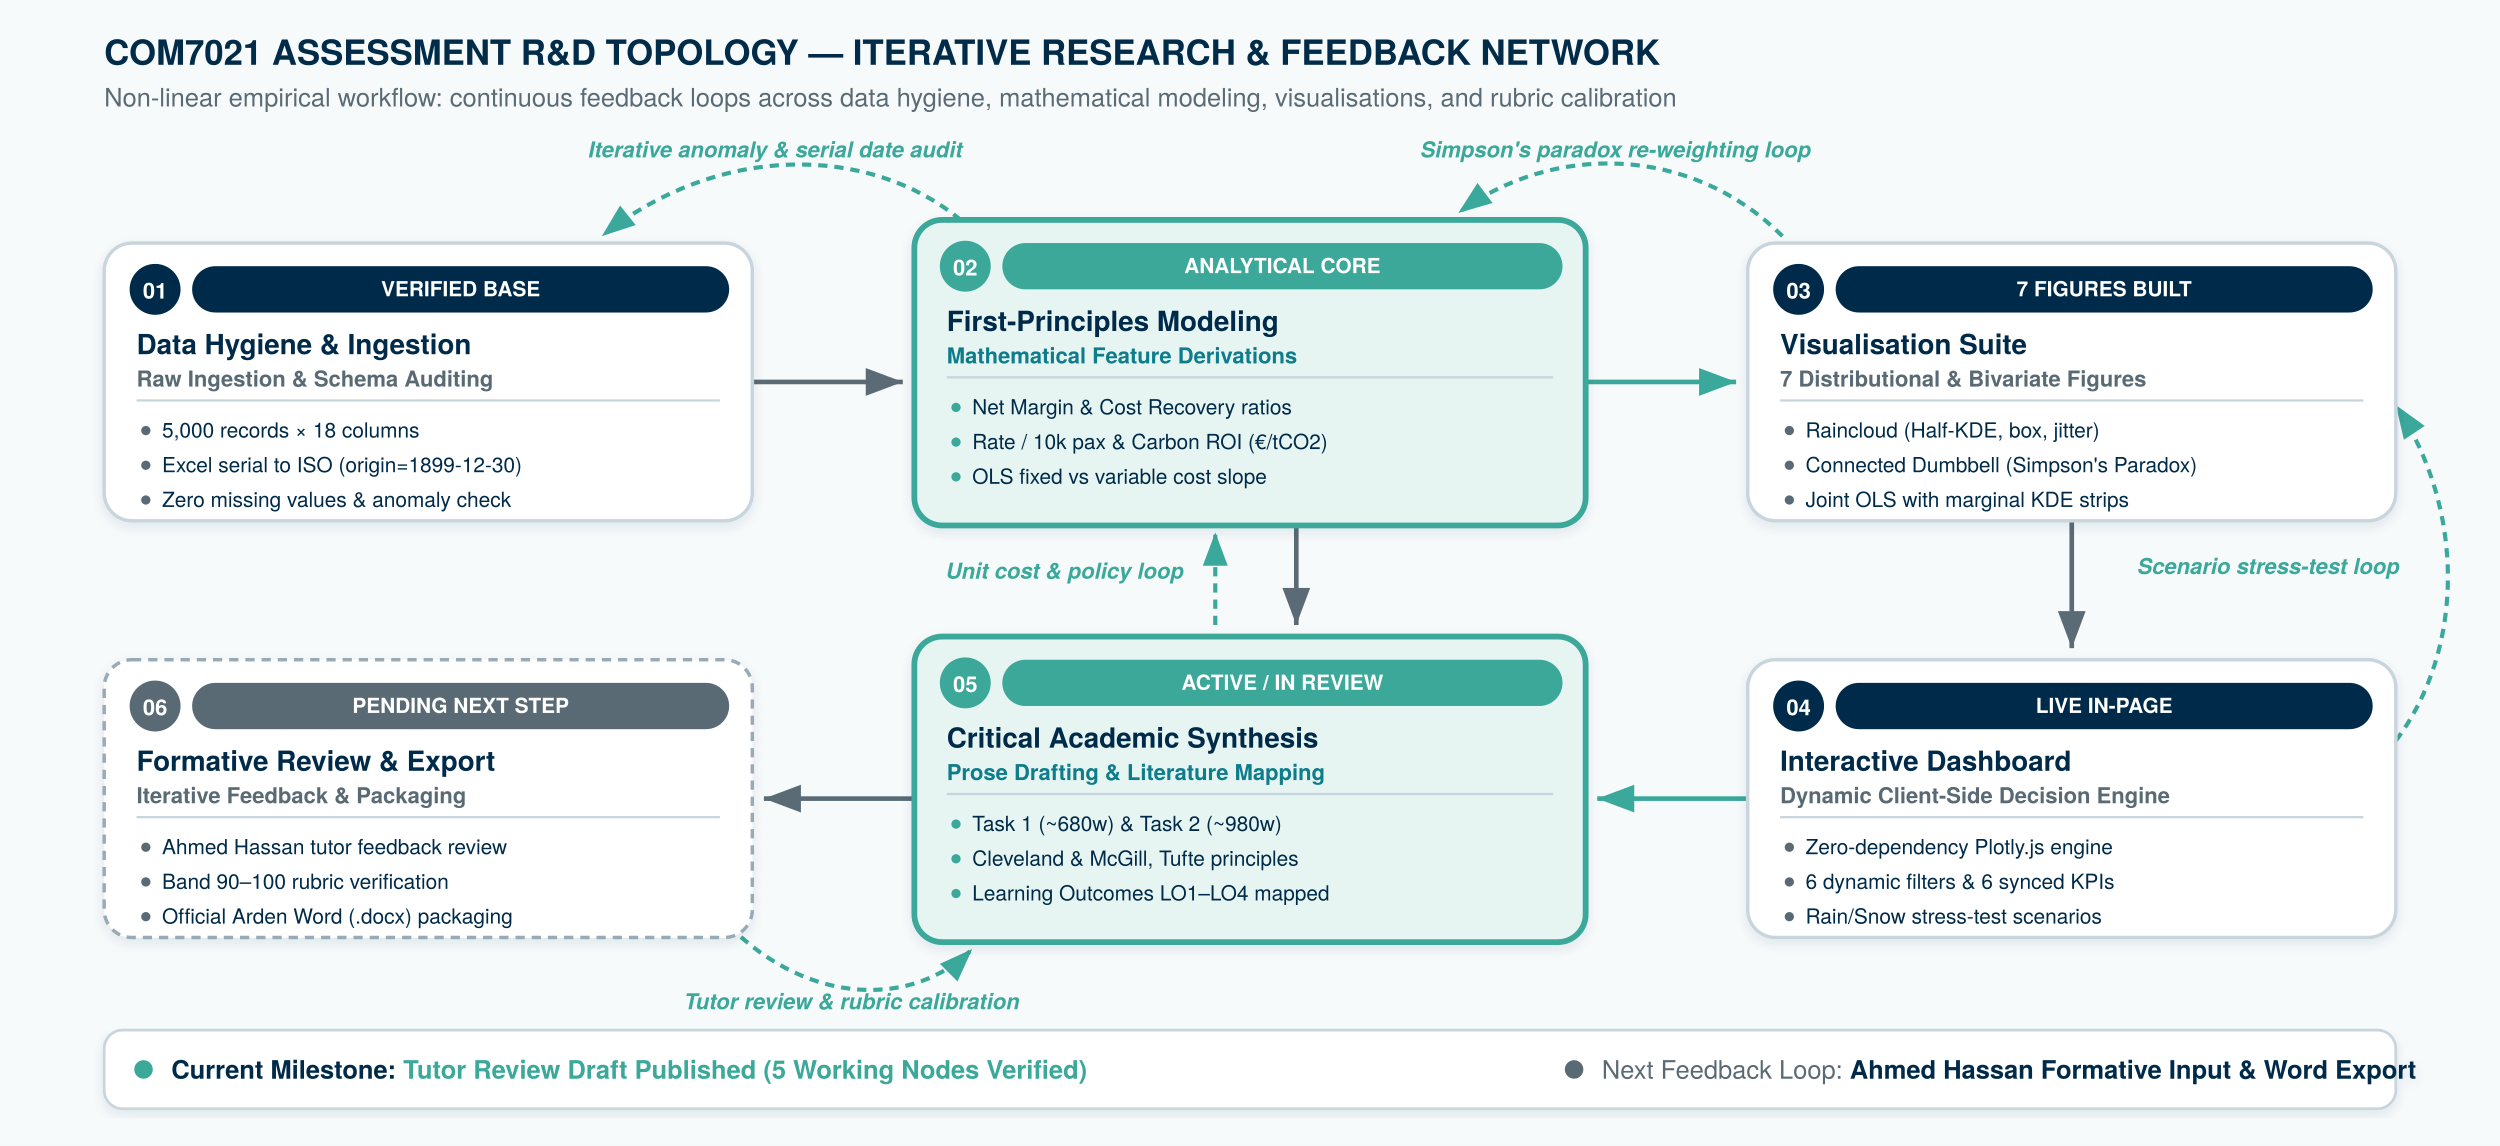
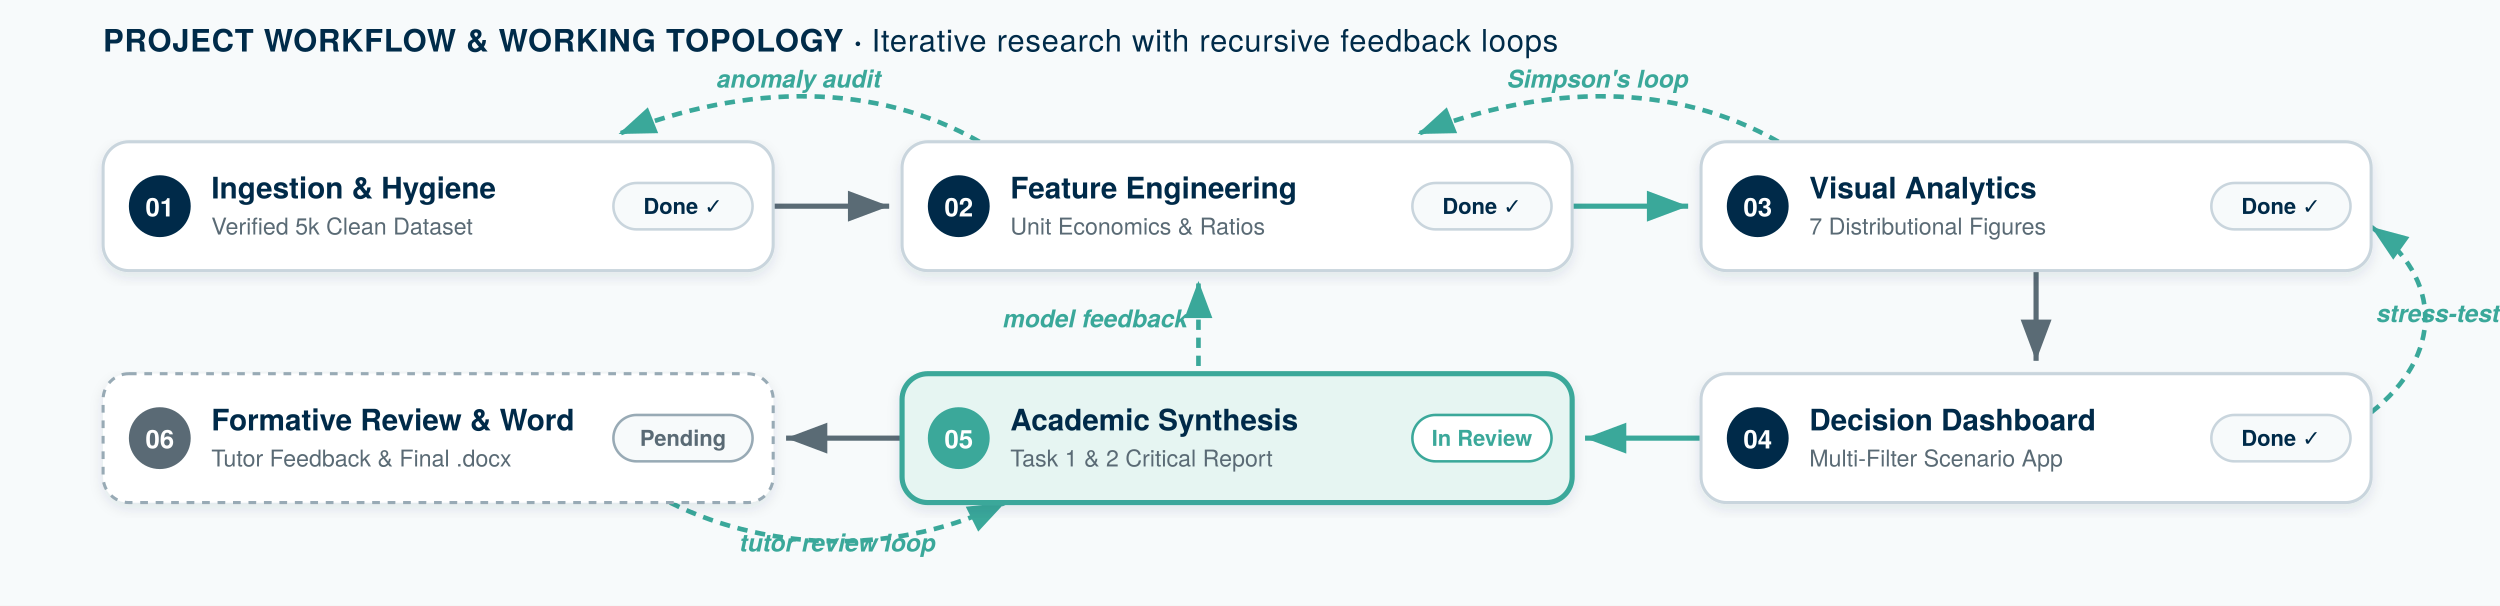
- <svg xmlns="http://www.w3.org/2000/svg" width="1080" height="495" viewBox="0 0 1080 495">
-   <rect width="1080" height="495" fill="#F7FAFB" />
+ <svg xmlns="http://www.w3.org/2000/svg" width="970" height="235" viewBox="0 0 970 235">
+   <rect width="970" height="235" fill="#F7FAFB" />
  <defs>
    <filter id="shadow" x="-6%" y="-6%" width="118%" height="118%">
      <feDropShadow dx="0" dy="2" stdDeviation="2.4" flood-color="#002B49" flood-opacity="0.10" />
    </filter>
    <marker id="arrow" markerWidth="9" markerHeight="9" refX="8" refY="3" orient="auto">
      <path d="M0,0 L8,3 L0,6 Z" fill="#5A6B75" />
    </marker>
    <marker id="arrowT" markerWidth="9" markerHeight="9" refX="8" refY="3" orient="auto">
      <path d="M0,0 L8,3 L0,6 Z" fill="#3AA89A" />
    </marker>
    <style>
      .lab { font: 600 14px Aptos, 'Helvetica Neue', sans-serif; fill: #002B49; }
      .labw { font: 600 13px Aptos, 'Helvetica Neue', sans-serif; fill: #FFFFFF; }
      .small { font: 400 11px Aptos, 'Helvetica Neue', sans-serif; fill: #5A6B75; }
      .tiny { font: 400 10px Aptos, 'Helvetica Neue', sans-serif; fill: #5A6B75; }
      .chip { font: 700 10px Aptos, 'Helvetica Neue', sans-serif; fill: #FFFFFF; }
      .zone { font: 700 12px Aptos, 'Helvetica Neue', sans-serif; fill: #002B49; }
      .num { font: 700 12px Aptos, 'Helvetica Neue', sans-serif; fill: #FFFFFF; }
    </style>
  </defs>
-   <text x="45" y="28" class="lab" style="font-size:15px; font-weight:700; fill:#002B49;">COM7021 ASSESSMENT R&amp;D TOPOLOGY — ITERATIVE RESEARCH &amp; FEEDBACK NETWORK</text>
-   <text x="45" y="46" class="small" style="font-size:11px; fill:#5A6B75;">Non-linear empirical workflow: continuous feedback loops across data hygiene, mathematical modeling, visualisations, and rubric calibration</text>
-   <line x1="325" y1="165" x2="390" y2="165" stroke="#5A6B75" stroke-width="2" marker-end="url(#arrow)" />
-   <path d="M 415 95 C 375 62, 310 62, 260 102" fill="none" stroke="#3AA89A" stroke-width="1.8" stroke-dasharray="4,3" marker-end="url(#arrowT)" />
-   <text x="335" y="68" text-anchor="middle" class="tiny" style="font-size:9.5px; font-weight:600; fill:#3AA89A; font-style:italic;">Iterative anomaly &amp; serial date audit</text>
-   <line x1="685" y1="165" x2="750" y2="165" stroke="#3AA89A" stroke-width="2" marker-end="url(#arrowT)" />
-   <path d="M 770 102 C 730 62, 670 62, 630 92" fill="none" stroke="#3AA89A" stroke-width="1.8" stroke-dasharray="4,3" marker-end="url(#arrowT)" />
-   <text x="698" y="68" text-anchor="middle" class="tiny" style="font-size:9.5px; font-weight:600; fill:#3AA89A; font-style:italic;">Simpson's paradox re-weighting loop</text>
-   <line x1="895" y1="225" x2="895" y2="280" stroke="#5A6B75" stroke-width="2" marker-end="url(#arrow)" />
-   <path d="M 1035 320 C 1065 280, 1065 220, 1035 175" fill="none" stroke="#3AA89A" stroke-width="1.8" stroke-dasharray="4,3" marker-end="url(#arrowT)" />
-   <text x="980" y="248" text-anchor="middle" class="tiny" style="font-size:9.5px; font-weight:600; fill:#3AA89A; font-style:italic;">Scenario stress-test loop</text>
-   <line x1="755" y1="345" x2="690" y2="345" stroke="#3AA89A" stroke-width="2" marker-end="url(#arrowT)" />
-   <path d="M 525 270 L 525 230" fill="none" stroke="#3AA89A" stroke-width="1.8" stroke-dasharray="4,3" marker-end="url(#arrowT)" />
-   <text x="460" y="250" text-anchor="middle" class="tiny" style="font-size:9.5px; font-weight:600; fill:#3AA89A; font-style:italic;">Unit cost &amp; policy loop</text>
-   <line x1="560" y1="227" x2="560" y2="270" stroke="#5A6B75" stroke-width="2" marker-end="url(#arrow)" />
-   <line x1="395" y1="345" x2="330" y2="345" stroke="#5A6B75" stroke-width="2" marker-end="url(#arrow)" />
-   <path d="M 315 400 C 350 435, 395 435, 420 410" fill="none" stroke="#3AA89A" stroke-width="1.8" stroke-dasharray="4,3" marker-end="url(#arrowT)" />
-   <text x="368" y="436" text-anchor="middle" class="tiny" style="font-size:9.5px; font-weight:600; fill:#3AA89A; font-style:italic;">Tutor review &amp; rubric calibration</text>
+   <text x="40" y="20" class="lab" style="font-size:12px; font-weight:700; fill:#002B49; letter-spacing:0.3px;">PROJECT WORKFLOW &amp; WORKING TOPOLOGY · <tspan font-weight="400" fill="#5A6B75;">Iterative research with recursive feedback loops</tspan>
+   </text>
+   <line x1="300" y1="80" x2="345" y2="80" stroke="#5A6B75" stroke-width="2" marker-end="url(#arrow)" />
+   <line x1="610" y1="80" x2="655" y2="80" stroke="#3AA89A" stroke-width="2" marker-end="url(#arrowT)" />
+   <line x1="790" y1="105" x2="790" y2="140" stroke="#5A6B75" stroke-width="2" marker-end="url(#arrow)" />
+   <line x1="660" y1="170" x2="615" y2="170" stroke="#3AA89A" stroke-width="2" marker-end="url(#arrowT)" />
+   <line x1="350" y1="170" x2="305" y2="170" stroke="#5A6B75" stroke-width="2" marker-end="url(#arrow)" />
+   <path d="M 380 55 C 340 32, 290 32, 240 52" fill="none" stroke="#3AA89A" stroke-width="1.8" stroke-dasharray="4,3" marker-end="url(#arrowT)" />
+   <text x="310" y="34" text-anchor="middle" class="tiny" style="font-size:9.5px; font-weight:600; fill:#3AA89A; font-style:italic;">anomaly audit</text>
+   <path d="M 690 55 C 650 32, 600 32, 550 52" fill="none" stroke="#3AA89A" stroke-width="1.8" stroke-dasharray="4,3" marker-end="url(#arrowT)" />
+   <text x="620" y="34" text-anchor="middle" class="tiny" style="font-size:9.5px; font-weight:600; fill:#3AA89A; font-style:italic;">Simpson's loop</text>
+   <path d="M 920 160 C 948 138, 948 108, 920 88" fill="none" stroke="#3AA89A" stroke-width="1.8" stroke-dasharray="4,3" marker-end="url(#arrowT)" />
+   <text x="946" y="125" text-anchor="middle" class="tiny" style="font-size:9.5px; font-weight:600; fill:#3AA89A; font-style:italic;">stress-test</text>
+   <path d="M 465 142 L 465 109" fill="none" stroke="#3AA89A" stroke-width="1.8" stroke-dasharray="4,3" marker-end="url(#arrowT)" />
+   <text x="425" y="127" text-anchor="middle" class="tiny" style="font-size:9.5px; font-weight:600; fill:#3AA89A; font-style:italic;">model feedback</text>
+   <path d="M 260 195 C 300 215, 350 215, 390 195" fill="none" stroke="#3AA89A" stroke-width="1.8" stroke-dasharray="4,3" marker-end="url(#arrowT)" />
+   <text x="325" y="214" text-anchor="middle" class="tiny" style="font-size:9.5px; font-weight:600; fill:#3AA89A; font-style:italic;">tutor review loop</text>
  <g filter="url(#shadow)">
-     <rect x="45" y="105" width="280" height="120" rx="12" fill="#FFFFFF" stroke="#C9D5DD" stroke-width="1.5" />
-     <circle cx="67" cy="125" r="11" fill="#002B49" />
-     <text x="67" y="129" text-anchor="middle" class="num" style="font-size:9.5px;">01</text>
-     <rect x="83" y="115" width="232" height="20" rx="10" fill="#002B49" />
-     <text x="199.0" y="128" text-anchor="middle" class="chip" style="font-size:9px; font-weight:700;">VERIFIED BASE</text>
-     <text x="59" y="153" class="lab" style="font-size:12px; font-weight:700; fill:#002B49;">Data Hygiene &amp; Ingestion</text>
-     <text x="59" y="167" class="tiny" style="font-size:9.5px; font-weight:600; fill:#5A6B75;">Raw Ingestion &amp; Schema Auditing</text>
-     <line x1="59" y1="173" x2="311" y2="173" stroke="#C9D5DD" stroke-width="1" />
-     <circle cx="63" cy="186" r="2" fill="#5A6B75" />
-     <text x="70" y="189" class="tiny" style="font-size:9px; fill:#002B49;">5,000 records × 18 columns</text>
-     <circle cx="63" cy="201" r="2" fill="#5A6B75" />
-     <text x="70" y="204" class="tiny" style="font-size:9px; fill:#002B49;">Excel serial to ISO (origin=1899-12-30)</text>
-     <circle cx="63" cy="216" r="2" fill="#5A6B75" />
-     <text x="70" y="219" class="tiny" style="font-size:9px; fill:#002B49;">Zero missing values &amp; anomaly check</text>
+     <rect x="40" y="55" width="260" height="50" rx="10" fill="#FFFFFF" stroke="#C9D5DD" stroke-width="1.2" />
+     <circle cx="62" cy="80.0" r="12" fill="#002B49" />
+     <text x="62" y="84.0" text-anchor="middle" class="num" style="font-size:10px;">01</text>
+     <text x="82" y="77" class="lab" style="font-size:11.5px; font-weight:700; fill:#002B49;">Ingestion &amp; Hygiene</text>
+     <text x="82" y="91" class="tiny" style="font-size:9px; fill:#5A6B75;">Verified 5k Clean Dataset</text>
+     <rect x="238" y="71" width="54" height="18" rx="9" fill="#F7FAFB" stroke="#C9D5DD" stroke-width="1" />
+     <text x="265" y="83" text-anchor="middle" class="tiny" style="font-size:8.5px; font-weight:700; fill:#002B49;">
+             Done ✓
+           </text>
  </g>
  <g filter="url(#shadow)">
-     <rect x="395" y="95" width="290" height="132" rx="12" fill="#E6F5F2" stroke="#3AA89A" stroke-width="2.5" />
-     <circle cx="417" cy="115" r="11" fill="#3AA89A" />
-     <text x="417" y="119" text-anchor="middle" class="num" style="font-size:9.5px;">02</text>
-     <rect x="433" y="105" width="242" height="20" rx="10" fill="#3AA89A" />
-     <text x="554.0" y="118" text-anchor="middle" class="chip" style="font-size:9px; font-weight:700;">ANALYTICAL CORE</text>
-     <text x="409" y="143" class="lab" style="font-size:12px; font-weight:700; fill:#002B49;">First-Principles Modeling</text>
-     <text x="409" y="157" class="tiny" style="font-size:9.5px; font-weight:600; fill:#0E7C8B;">Mathematical Feature Derivations</text>
-     <line x1="409" y1="163" x2="671" y2="163" stroke="#C9D5DD" stroke-width="1" />
-     <circle cx="413" cy="176" r="2" fill="#3AA89A" />
-     <text x="420" y="179" class="tiny" style="font-size:9px; fill:#002B49;">Net Margin &amp; Cost Recovery ratios</text>
-     <circle cx="413" cy="191" r="2" fill="#3AA89A" />
-     <text x="420" y="194" class="tiny" style="font-size:9px; fill:#002B49;">Rate / 10k pax &amp; Carbon ROI (€/tCO2)</text>
-     <circle cx="413" cy="206" r="2" fill="#3AA89A" />
-     <text x="420" y="209" class="tiny" style="font-size:9px; fill:#002B49;">OLS fixed vs variable cost slope</text>
+     <rect x="350" y="55" width="260" height="50" rx="10" fill="#FFFFFF" stroke="#C9D5DD" stroke-width="1.2" />
+     <circle cx="372" cy="80.0" r="12" fill="#002B49" />
+     <text x="372" y="84.0" text-anchor="middle" class="num" style="font-size:10px;">02</text>
+     <text x="392" y="77" class="lab" style="font-size:11.5px; font-weight:700; fill:#002B49;">Feature Engineering</text>
+     <text x="392" y="91" class="tiny" style="font-size:9px; fill:#5A6B75;">Unit Economics &amp; Ratios</text>
+     <rect x="548" y="71" width="54" height="18" rx="9" fill="#F7FAFB" stroke="#C9D5DD" stroke-width="1" />
+     <text x="575" y="83" text-anchor="middle" class="tiny" style="font-size:8.5px; font-weight:700; fill:#002B49;">
+             Done ✓
+           </text>
  </g>
  <g filter="url(#shadow)">
-     <rect x="755" y="105" width="280" height="120" rx="12" fill="#FFFFFF" stroke="#C9D5DD" stroke-width="1.5" />
-     <circle cx="777" cy="125" r="11" fill="#002B49" />
-     <text x="777" y="129" text-anchor="middle" class="num" style="font-size:9.5px;">03</text>
-     <rect x="793" y="115" width="232" height="20" rx="10" fill="#002B49" />
-     <text x="909.0" y="128" text-anchor="middle" class="chip" style="font-size:9px; font-weight:700;">7 FIGURES BUILT</text>
-     <text x="769" y="153" class="lab" style="font-size:12px; font-weight:700; fill:#002B49;">Visualisation Suite</text>
-     <text x="769" y="167" class="tiny" style="font-size:9.5px; font-weight:600; fill:#5A6B75;">7 Distributional &amp; Bivariate Figures</text>
-     <line x1="769" y1="173" x2="1021" y2="173" stroke="#C9D5DD" stroke-width="1" />
-     <circle cx="773" cy="186" r="2" fill="#5A6B75" />
-     <text x="780" y="189" class="tiny" style="font-size:9px; fill:#002B49;">Raincloud (Half-KDE, box, jitter)</text>
-     <circle cx="773" cy="201" r="2" fill="#5A6B75" />
-     <text x="780" y="204" class="tiny" style="font-size:9px; fill:#002B49;">Connected Dumbbell (Simpson's Paradox)</text>
-     <circle cx="773" cy="216" r="2" fill="#5A6B75" />
-     <text x="780" y="219" class="tiny" style="font-size:9px; fill:#002B49;">Joint OLS with marginal KDE strips</text>
+     <rect x="660" y="55" width="260" height="50" rx="10" fill="#FFFFFF" stroke="#C9D5DD" stroke-width="1.2" />
+     <circle cx="682" cy="80.0" r="12" fill="#002B49" />
+     <text x="682" y="84.0" text-anchor="middle" class="num" style="font-size:10px;">03</text>
+     <text x="702" y="77" class="lab" style="font-size:11.5px; font-weight:700; fill:#002B49;">Visual Analytics</text>
+     <text x="702" y="91" class="tiny" style="font-size:9px; fill:#5A6B75;">7 Distributional Figures</text>
+     <rect x="858" y="71" width="54" height="18" rx="9" fill="#F7FAFB" stroke="#C9D5DD" stroke-width="1" />
+     <text x="885" y="83" text-anchor="middle" class="tiny" style="font-size:8.5px; font-weight:700; fill:#002B49;">
+             Done ✓
+           </text>
  </g>
  <g filter="url(#shadow)">
-     <rect x="755" y="285" width="280" height="120" rx="12" fill="#FFFFFF" stroke="#C9D5DD" stroke-width="1.5" />
-     <circle cx="777" cy="305" r="11" fill="#002B49" />
-     <text x="777" y="309" text-anchor="middle" class="num" style="font-size:9.5px;">04</text>
-     <rect x="793" y="295" width="232" height="20" rx="10" fill="#002B49" />
-     <text x="909.0" y="308" text-anchor="middle" class="chip" style="font-size:9px; font-weight:700;">LIVE IN-PAGE</text>
-     <text x="769" y="333" class="lab" style="font-size:12px; font-weight:700; fill:#002B49;">Interactive Dashboard</text>
-     <text x="769" y="347" class="tiny" style="font-size:9.5px; font-weight:600; fill:#5A6B75;">Dynamic Client-Side Decision Engine</text>
-     <line x1="769" y1="353" x2="1021" y2="353" stroke="#C9D5DD" stroke-width="1" />
-     <circle cx="773" cy="366" r="2" fill="#5A6B75" />
-     <text x="780" y="369" class="tiny" style="font-size:9px; fill:#002B49;">Zero-dependency Plotly.js engine</text>
-     <circle cx="773" cy="381" r="2" fill="#5A6B75" />
-     <text x="780" y="384" class="tiny" style="font-size:9px; fill:#002B49;">6 dynamic filters &amp; 6 synced KPIs</text>
-     <circle cx="773" cy="396" r="2" fill="#5A6B75" />
-     <text x="780" y="399" class="tiny" style="font-size:9px; fill:#002B49;">Rain/Snow stress-test scenarios</text>
+     <rect x="40" y="145" width="260" height="50" rx="10" fill="#FFFFFF" stroke="#98AAB5" stroke-width="1.2" stroke-dasharray="3,3" />
+     <circle cx="62" cy="170.0" r="12" fill="#5A6B75" />
+     <text x="62" y="174.0" text-anchor="middle" class="num" style="font-size:10px;">06</text>
+     <text x="82" y="167" class="lab" style="font-size:11.5px; font-weight:700; fill:#002B49;">Formative Review &amp; Word</text>
+     <text x="82" y="181" class="tiny" style="font-size:9px; fill:#5A6B75;">Tutor Feedback &amp; Final .docx</text>
+     <rect x="238" y="161" width="54" height="18" rx="9" fill="#F7FAFB" stroke="#98AAB5" stroke-width="1" />
+     <text x="265" y="173" text-anchor="middle" class="tiny" style="font-size:8.5px; font-weight:700; fill:#5A6B75;">
+             Pending
+           </text>
  </g>
  <g filter="url(#shadow)">
-     <rect x="395" y="275" width="290" height="132" rx="12" fill="#E6F5F2" stroke="#3AA89A" stroke-width="2.5" />
-     <circle cx="417" cy="295" r="11" fill="#3AA89A" />
-     <text x="417" y="299" text-anchor="middle" class="num" style="font-size:9.5px;">05</text>
-     <rect x="433" y="285" width="242" height="20" rx="10" fill="#3AA89A" />
-     <text x="554.0" y="298" text-anchor="middle" class="chip" style="font-size:9px; font-weight:700;">ACTIVE / IN REVIEW</text>
-     <text x="409" y="323" class="lab" style="font-size:12px; font-weight:700; fill:#002B49;">Critical Academic Synthesis</text>
-     <text x="409" y="337" class="tiny" style="font-size:9.5px; font-weight:600; fill:#0E7C8B;">Prose Drafting &amp; Literature Mapping</text>
-     <line x1="409" y1="343" x2="671" y2="343" stroke="#C9D5DD" stroke-width="1" />
-     <circle cx="413" cy="356" r="2" fill="#3AA89A" />
-     <text x="420" y="359" class="tiny" style="font-size:9px; fill:#002B49;">Task 1 (~680w) &amp; Task 2 (~980w)</text>
-     <circle cx="413" cy="371" r="2" fill="#3AA89A" />
-     <text x="420" y="374" class="tiny" style="font-size:9px; fill:#002B49;">Cleveland &amp; McGill, Tufte principles</text>
-     <circle cx="413" cy="386" r="2" fill="#3AA89A" />
-     <text x="420" y="389" class="tiny" style="font-size:9px; fill:#002B49;">Learning Outcomes LO1–LO4 mapped</text>
+     <rect x="350" y="145" width="260" height="50" rx="10" fill="#E6F5F2" stroke="#3AA89A" stroke-width="2" />
+     <circle cx="372" cy="170.0" r="12" fill="#3AA89A" />
+     <text x="372" y="174.0" text-anchor="middle" class="num" style="font-size:10px;">05</text>
+     <text x="392" y="167" class="lab" style="font-size:11.5px; font-weight:700; fill:#002B49;">Academic Synthesis</text>
+     <text x="392" y="181" class="tiny" style="font-size:9px; fill:#5A6B75;">Task 1 &amp; 2 Critical Report</text>
+     <rect x="548" y="161" width="54" height="18" rx="9" fill="#FFFFFF" stroke="#3AA89A" stroke-width="1" />
+     <text x="575" y="173" text-anchor="middle" class="tiny" style="font-size:8.5px; font-weight:700; fill:#3AA89A;">
+             In Review
+           </text>
  </g>
  <g filter="url(#shadow)">
-     <rect x="45" y="285" width="280" height="120" rx="12" fill="#FFFFFF" stroke="#98AAB5" stroke-width="1.5" stroke-dasharray="4,3" />
-     <circle cx="67" cy="305" r="11" fill="#5A6B75" />
-     <text x="67" y="309" text-anchor="middle" class="num" style="font-size:9.5px;">06</text>
-     <rect x="83" y="295" width="232" height="20" rx="10" fill="#5A6B75" />
-     <text x="199.0" y="308" text-anchor="middle" class="chip" style="font-size:9px; font-weight:700;">PENDING NEXT STEP</text>
-     <text x="59" y="333" class="lab" style="font-size:12px; font-weight:700; fill:#002B49;">Formative Review &amp; Export</text>
-     <text x="59" y="347" class="tiny" style="font-size:9.5px; font-weight:600; fill:#5A6B75;">Iterative Feedback &amp; Packaging</text>
-     <line x1="59" y1="353" x2="311" y2="353" stroke="#C9D5DD" stroke-width="1" />
-     <circle cx="63" cy="366" r="2" fill="#5A6B75" />
-     <text x="70" y="369" class="tiny" style="font-size:9px; fill:#002B49;">Ahmed Hassan tutor feedback review</text>
-     <circle cx="63" cy="381" r="2" fill="#5A6B75" />
-     <text x="70" y="384" class="tiny" style="font-size:9px; fill:#002B49;">Band 90–100 rubric verification</text>
-     <circle cx="63" cy="396" r="2" fill="#5A6B75" />
-     <text x="70" y="399" class="tiny" style="font-size:9px; fill:#002B49;">Official Arden Word (.docx) packaging</text>
-   </g>
-   <g filter="url(#shadow)">
-     <rect x="45" y="445" width="990" height="34" rx="8" fill="#FFFFFF" stroke="#C9D5DD" stroke-width="1.2" />
-     <circle cx="62" cy="462" r="4" fill="#3AA89A" />
-     <text x="74" y="466" class="small" style="font-size:11px; font-weight:700; fill:#002B49;">
-         Current Milestone: <tspan fill="#3AA89A">Tutor Review Draft Published (5 Working Nodes Verified)</tspan>
-     </text>
-     <circle cx="680" cy="462" r="4" fill="#5A6B75" />
-     <text x="692" y="466" class="small" style="font-size:11px; fill:#5A6B75;">
-         Next Feedback Loop: <tspan font-weight="600" fill="#002B49">Ahmed Hassan Formative Input &amp; Word Export</tspan>
-     </text>
+     <rect x="660" y="145" width="260" height="50" rx="10" fill="#FFFFFF" stroke="#C9D5DD" stroke-width="1.2" />
+     <circle cx="682" cy="170.0" r="12" fill="#002B49" />
+     <text x="682" y="174.0" text-anchor="middle" class="num" style="font-size:10px;">04</text>
+     <text x="702" y="167" class="lab" style="font-size:11.5px; font-weight:700; fill:#002B49;">Decision Dashboard</text>
+     <text x="702" y="181" class="tiny" style="font-size:9px; fill:#5A6B75;">Multi-Filter Scenario App</text>
+     <rect x="858" y="161" width="54" height="18" rx="9" fill="#F7FAFB" stroke="#C9D5DD" stroke-width="1" />
+     <text x="885" y="173" text-anchor="middle" class="tiny" style="font-size:8.5px; font-weight:700; fill:#002B49;">
+             Done ✓
+           </text>
  </g>
</svg>
